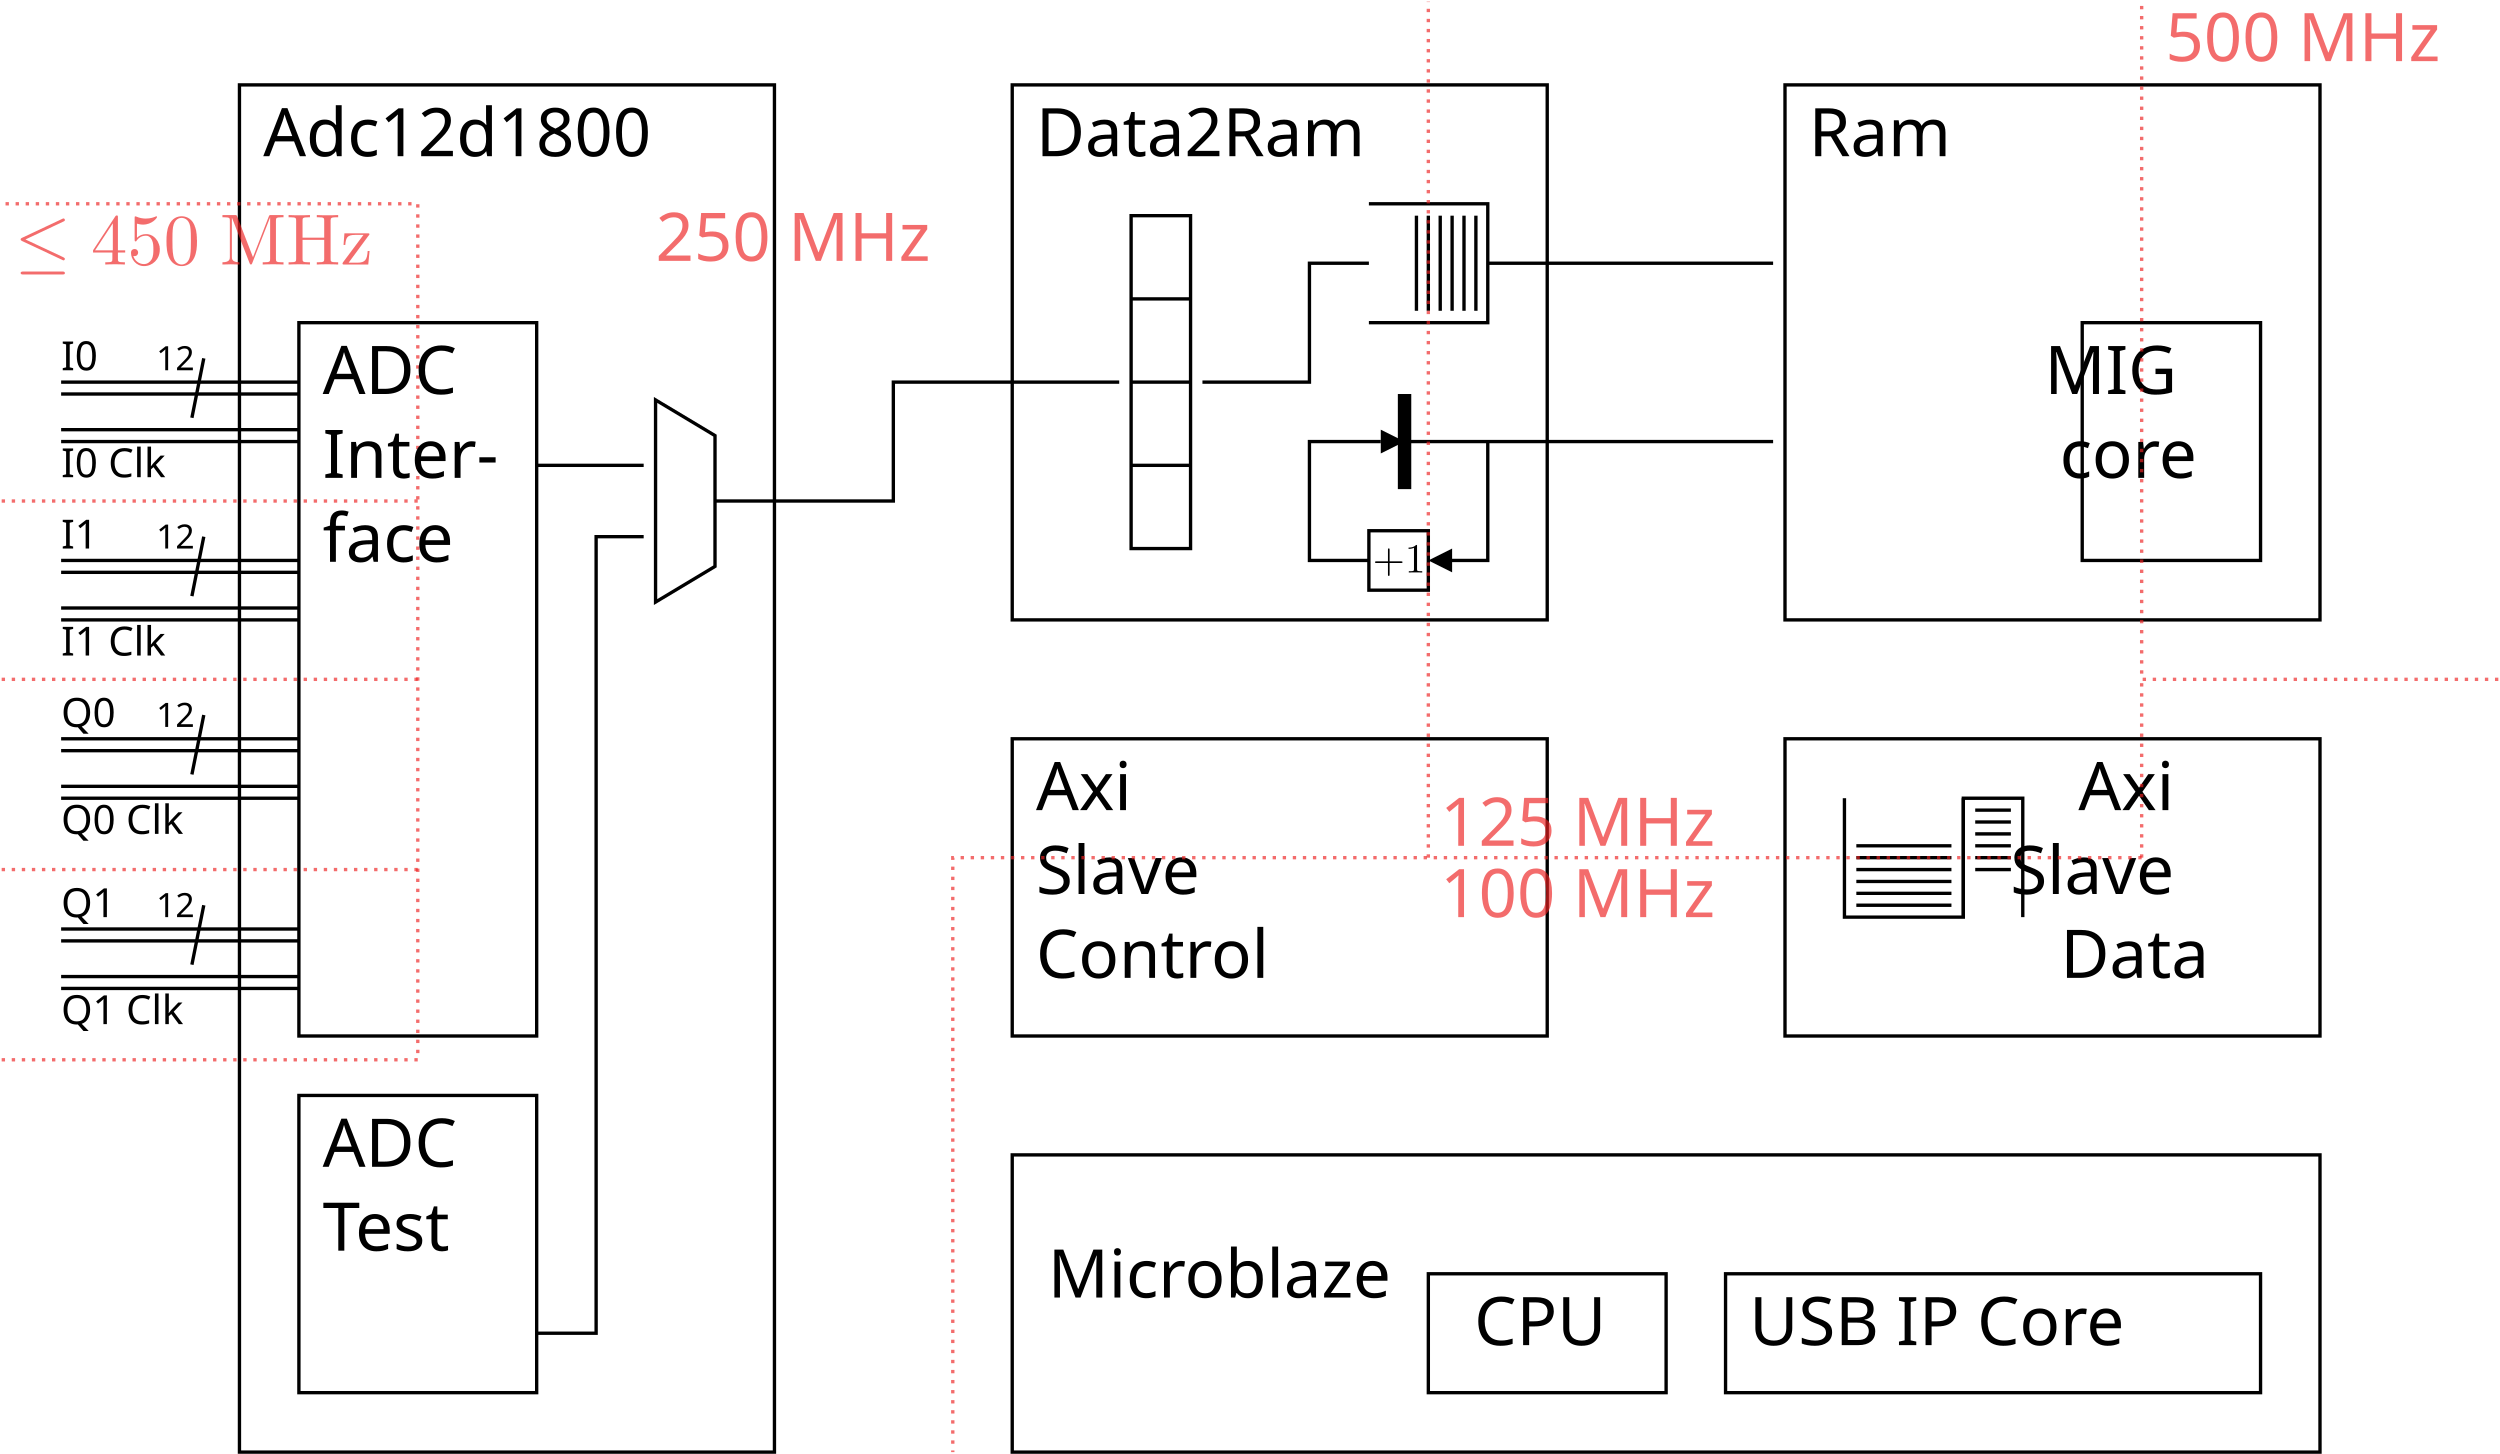
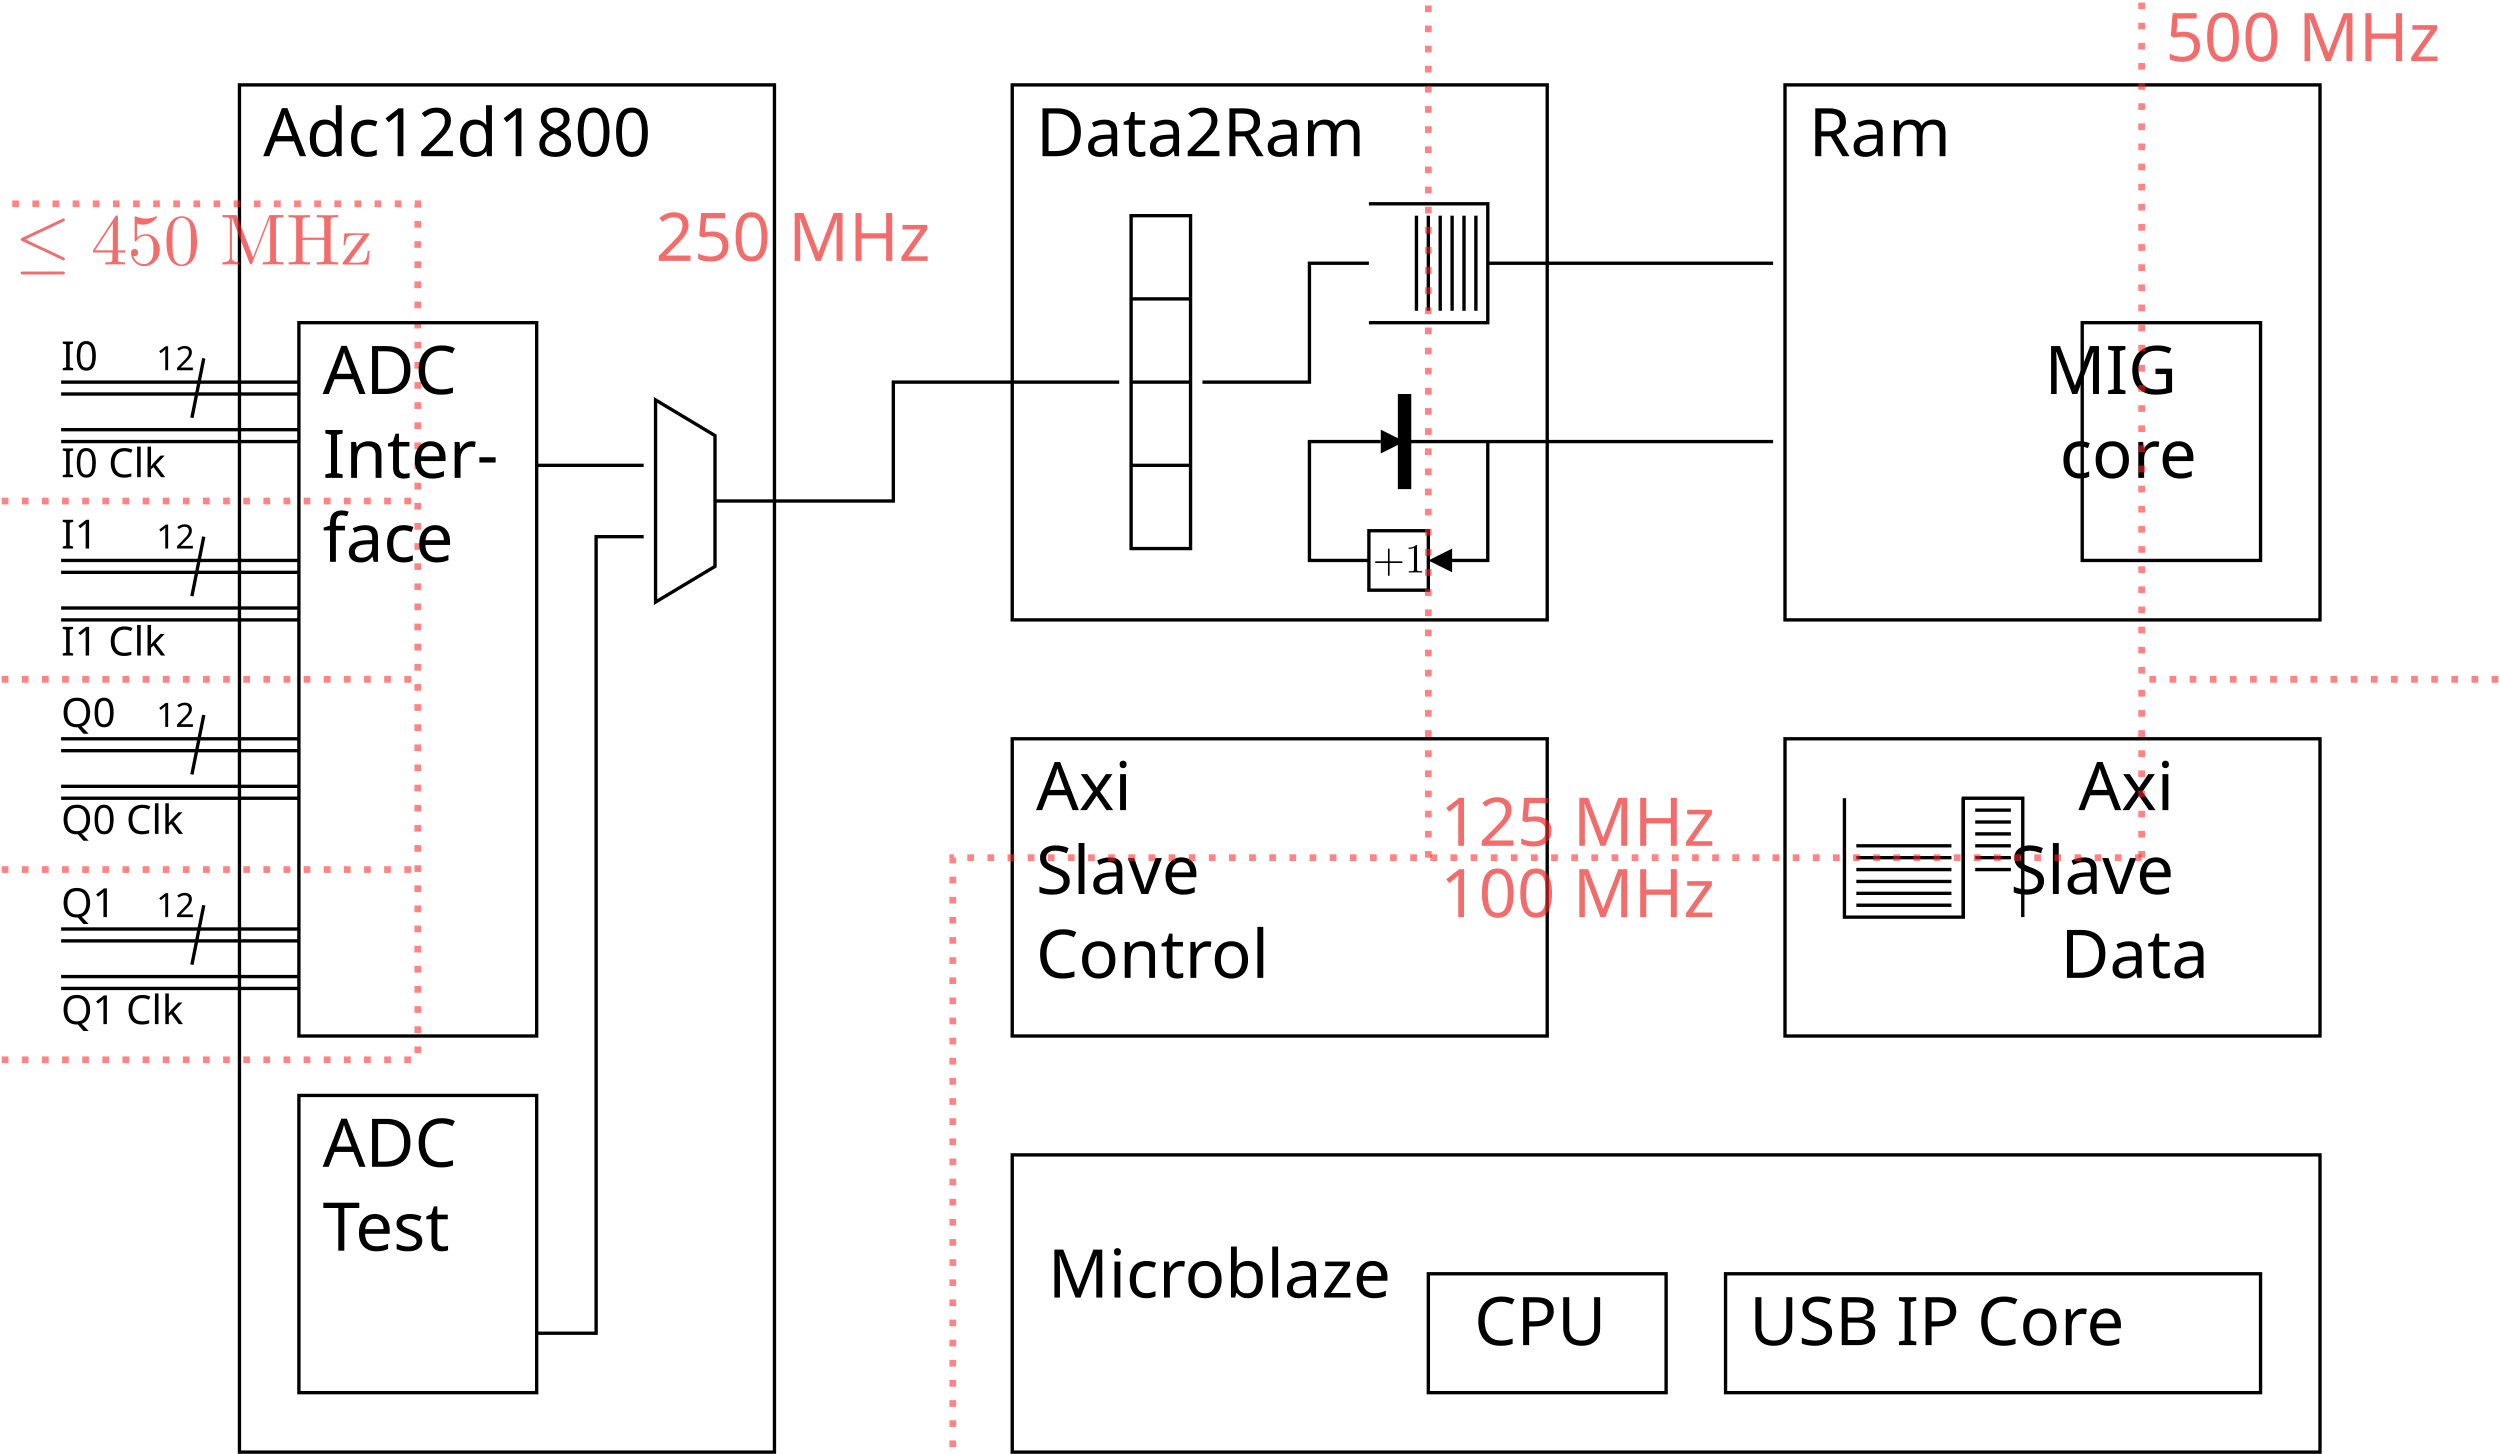
<svg xmlns="http://www.w3.org/2000/svg" width="745.094" height="433.283" id="svg3095" version="1.1">
  <defs id="defs3097" />
  <g transform="translate(0.5,0.5000221)" id="layer1">
    <rect y="24.803" x="70.866" height="407.48" width="159.449" id="rect3115" style="fill:none;stroke:#000000;stroke-width:1;stroke-miterlimit:4;stroke-opacity:1;stroke-dasharray:none" />
    <rect y="24.803" x="301.181" height="159.449" width="159.449" id="rect3123" style="fill:none;stroke:#000000;stroke-width:1;stroke-miterlimit:4;stroke-opacity:1;stroke-dasharray:none" />
    <rect y="24.803" x="531.496" height="159.449" width="159.449" id="rect3125" style="fill:none;stroke:#000000;stroke-width:1;stroke-miterlimit:4;stroke-opacity:1;stroke-dasharray:none" />
    <rect y="219.685" x="301.181" height="88.583" width="159.449" id="rect3895" style="fill:none;stroke:#000000;stroke-width:1;stroke-miterlimit:4;stroke-opacity:1;stroke-dasharray:none" />
    <rect y="219.685" x="531.496" height="88.583" width="159.449" id="rect3897" style="fill:none;stroke:#000000;stroke-width:1;stroke-miterlimit:4;stroke-opacity:1;stroke-dasharray:none" />
    <rect y="343.701" x="301.181" height="88.583" width="389.764" id="rect3899" style="fill:none;stroke:#000000;stroke-width:1;stroke-miterlimit:4;stroke-opacity:1;stroke-dasharray:none" />
    <text id="text2990" y="46.063" x="77.953" style="font-size:40px;font-style:normal;font-variant:normal;font-weight:normal;font-stretch:normal;line-height:125%;letter-spacing:0px;word-spacing:0px;fill:#000000;fill-opacity:1;stroke:none;font-family:cmr10;-inkscape-font-specification:cmr10" xml:space="preserve">
      <tspan style="font-size:20px" y="46.063" x="77.953" id="tspan2992">Adc12d1800</tspan>
    </text>
    <text id="text3922" y="46.063" x="308.268" style="font-size:20px;font-style:normal;font-variant:normal;font-weight:normal;font-stretch:normal;line-height:125%;letter-spacing:0px;word-spacing:0px;fill:#000000;fill-opacity:1;stroke:none;font-family:cmr10;-inkscape-font-specification:cmr10" xml:space="preserve">
      <tspan y="46.063" x="308.268" id="tspan3924">Data2Ram</tspan>
    </text>
    <text id="text3926" y="46.063" x="538.583" style="font-size:20px;font-style:normal;font-variant:normal;font-weight:normal;font-stretch:normal;line-height:125%;letter-spacing:0px;word-spacing:0px;fill:#000000;fill-opacity:1;stroke:none;font-family:cmr10;-inkscape-font-specification:cmr10" xml:space="preserve">
      <tspan y="46.063" x="538.583" id="tspan3928">Ram</tspan>
    </text>
    <text id="text3936" y="240.945" x="308.268" style="font-size:20px;font-style:normal;font-variant:normal;font-weight:normal;font-stretch:normal;line-height:125%;letter-spacing:0px;word-spacing:0px;fill:#000000;fill-opacity:1;stroke:none;font-family:cmr10;-inkscape-font-specification:cmr10" xml:space="preserve">
      <tspan y="240.945" x="308.268" id="tspan3938">Axi</tspan>
      <tspan id="tspan4228" y="265.945" x="308.268">Slave</tspan>
      <tspan id="tspan4232" y="290.945" x="308.268">Control</tspan>
    </text>
    <text id="text3940" y="240.945" x="683.858" style="font-size:20px;font-style:normal;font-variant:normal;font-weight:normal;font-stretch:normal;line-height:125%;letter-spacing:0px;word-spacing:0px;fill:#000000;fill-opacity:1;stroke:none;font-family:cmr10;-inkscape-font-specification:cmr10" xml:space="preserve">
      <tspan style="text-align:end;text-anchor:end" y="240.945" x="683.858" id="tspan3942">Axi</tspan>
      <tspan style="text-align:end;text-anchor:end" id="tspan4224" y="265.945" x="683.858">Slave</tspan>
      <tspan style="text-align:end;text-anchor:end" id="tspan4226" y="290.945" x="683.858">Data</tspan>
    </text>
    <text id="text3944" y="386.22" x="311.811" style="font-size:20px;font-style:normal;font-variant:normal;font-weight:normal;font-stretch:normal;line-height:125%;letter-spacing:0px;word-spacing:0px;fill:#000000;fill-opacity:1;stroke:none;font-family:cmr10;-inkscape-font-specification:cmr10" xml:space="preserve">
      <tspan y="386.22" x="311.811" id="tspan3946">Microblaze</tspan>
    </text>
    <text id="text3948" y="400.394" x="438.867" style="font-size:20px;font-style:normal;font-variant:normal;font-weight:normal;font-stretch:normal;line-height:125%;letter-spacing:0px;word-spacing:0px;fill:#000000;fill-opacity:1;stroke:none;font-family:cmr10;-inkscape-font-specification:cmr10" xml:space="preserve">
      <tspan y="400.394" x="438.867" id="tspan3950">CPU</tspan>
    </text>
    <text id="text3952" y="400.394" x="520.866" style="font-size:20px;font-style:normal;font-variant:normal;font-weight:normal;font-stretch:normal;line-height:125%;letter-spacing:0px;word-spacing:0px;fill:#000000;fill-opacity:1;stroke:none;font-family:cmr10;-inkscape-font-specification:cmr10" xml:space="preserve">
      <tspan y="400.394" x="520.866" id="tspan3954">USB IP Core</tspan>
    </text>
    <text id="text3956" y="347.244" x="95.669" style="font-size:20px;font-style:normal;font-variant:normal;font-weight:normal;font-stretch:normal;line-height:125%;letter-spacing:0px;word-spacing:0px;fill:#000000;fill-opacity:1;stroke:none;font-family:cmr10;-inkscape-font-specification:cmr10" xml:space="preserve">
      <tspan style="text-align:start;text-anchor:start" y="347.244" x="95.669" id="tspan3958">ADC</tspan>
      <tspan style="text-align:start;text-anchor:start" id="tspan3978" y="372.244" x="95.669">Test</tspan>
    </text>
    <rect y="379.134" x="425.197" height="35.433" width="70.866" id="rect3960" style="fill:none;stroke:#000000;stroke-width:1;stroke-miterlimit:4;stroke-opacity:1;stroke-dasharray:none" />
    <rect y="379.134" x="513.78" height="35.433" width="159.449" id="rect3962" style="fill:none;stroke:#000000;stroke-width:1;stroke-miterlimit:4;stroke-opacity:1;stroke-dasharray:none" />
    <rect y="325.984" x="88.583" height="88.583" width="70.866" id="rect3966" style="fill:none;stroke:#000000;stroke-width:1;stroke-miterlimit:4;stroke-opacity:1;stroke-dasharray:none" />
    <path style="fill:none;stroke:#000000;stroke-width:1px;stroke-linecap:butt;stroke-linejoin:miter;stroke-opacity:1" d="m 212.598,168.307 0,-38.976 -17.717,-10.63 0,60.236 z" id="path9067-6" />
    <path id="path3980" d="m 88.583,113.386 -70.866,0" style="fill:none;stroke:#000000;stroke-width:1px;stroke-linecap:butt;stroke-linejoin:miter;stroke-opacity:1" />
    <path id="path3986" d="m 88.583,116.929 -70.866,0" style="fill:none;stroke:#000000;stroke-width:1px;stroke-linecap:butt;stroke-linejoin:miter;stroke-opacity:1" />
    <path id="path3988" d="m 88.583,127.559 -70.866,0" style="fill:none;stroke:#000000;stroke-width:1px;stroke-linecap:butt;stroke-linejoin:miter;stroke-opacity:1" />
    <path id="path3990" d="m 88.583,131.102 -70.866,0" style="fill:none;stroke:#000000;stroke-width:1px;stroke-linecap:butt;stroke-linejoin:miter;stroke-opacity:1" />
    <path id="path3992" d="M 56.693,124.016 60.236,106.299" style="fill:none;stroke:#000000;stroke-width:1px;stroke-linecap:butt;stroke-linejoin:miter;stroke-opacity:1" />
    <text id="text3994" y="109.843" x="46.063" style="font-size:20px;font-style:normal;font-variant:normal;font-weight:normal;font-stretch:normal;line-height:125%;letter-spacing:0px;word-spacing:0px;fill:#000000;fill-opacity:1;stroke:none;font-family:cmr10;-inkscape-font-specification:cmr10" xml:space="preserve">
      <tspan style="font-size:10px" y="109.843" x="46.063" id="tspan3996">12</tspan>
    </text>
    <text id="text3998" y="109.843" x="17.717" style="font-size:20px;font-style:normal;font-variant:normal;font-weight:normal;font-stretch:normal;line-height:125%;letter-spacing:0px;word-spacing:0px;fill:#000000;fill-opacity:1;stroke:none;font-family:cmr10;-inkscape-font-specification:cmr10" xml:space="preserve">
      <tspan style="font-size:12px" y="109.843" x="17.717" id="tspan4000">I0</tspan>
    </text>
    <text id="text4002" y="141.732" x="17.717" style="font-size:20px;font-style:normal;font-variant:normal;font-weight:normal;font-stretch:normal;line-height:125%;letter-spacing:0px;word-spacing:0px;fill:#000000;fill-opacity:1;stroke:none;font-family:cmr10;-inkscape-font-specification:cmr10" xml:space="preserve">
      <tspan style="font-size:12px" y="141.732" x="17.717" id="tspan4004">I0 Clk</tspan>
    </text>
    <path id="path3980-9" d="m 88.583,166.535 -70.866,0" style="fill:none;stroke:#000000;stroke-width:1px;stroke-linecap:butt;stroke-linejoin:miter;stroke-opacity:1" />
    <path id="path3986-8" d="m 88.583,170.079 -70.866,0" style="fill:none;stroke:#000000;stroke-width:1px;stroke-linecap:butt;stroke-linejoin:miter;stroke-opacity:1" />
    <path id="path3988-1" d="m 88.583,180.709 -70.866,0" style="fill:none;stroke:#000000;stroke-width:1px;stroke-linecap:butt;stroke-linejoin:miter;stroke-opacity:1" />
    <path id="path3990-3" d="m 88.583,184.252 -70.866,0" style="fill:none;stroke:#000000;stroke-width:1px;stroke-linecap:butt;stroke-linejoin:miter;stroke-opacity:1" />
    <path id="path3992-7" d="M 56.693,177.165 60.236,159.449" style="fill:none;stroke:#000000;stroke-width:1px;stroke-linecap:butt;stroke-linejoin:miter;stroke-opacity:1" />
    <text id="text3994-2" y="162.992" x="46.063" style="font-size:20px;font-style:normal;font-variant:normal;font-weight:normal;font-stretch:normal;line-height:125%;letter-spacing:0px;word-spacing:0px;fill:#000000;fill-opacity:1;stroke:none;font-family:cmr10;-inkscape-font-specification:cmr10" xml:space="preserve">
      <tspan style="font-size:10px" y="162.992" x="46.063" id="tspan3996-3">12</tspan>
    </text>
    <text id="text3998-0" y="162.992" x="17.717" style="font-size:20px;font-style:normal;font-variant:normal;font-weight:normal;font-stretch:normal;line-height:125%;letter-spacing:0px;word-spacing:0px;fill:#000000;fill-opacity:1;stroke:none;font-family:cmr10;-inkscape-font-specification:cmr10" xml:space="preserve">
      <tspan style="font-size:12px" y="162.992" x="17.717" id="tspan4000-2">I1</tspan>
    </text>
    <text id="text4002-2" y="194.882" x="17.717" style="font-size:20px;font-style:normal;font-variant:normal;font-weight:normal;font-stretch:normal;line-height:125%;letter-spacing:0px;word-spacing:0px;fill:#000000;fill-opacity:1;stroke:none;font-family:cmr10;-inkscape-font-specification:cmr10" xml:space="preserve">
      <tspan style="font-size:12px" y="194.882" x="17.717" id="tspan4004-5">I1 Clk</tspan>
    </text>
    <path id="path3980-4" d="m 88.583,219.685 -70.866,0" style="fill:none;stroke:#000000;stroke-width:1px;stroke-linecap:butt;stroke-linejoin:miter;stroke-opacity:1" />
    <path id="path3986-6" d="m 88.583,223.228 -70.866,0" style="fill:none;stroke:#000000;stroke-width:1px;stroke-linecap:butt;stroke-linejoin:miter;stroke-opacity:1" />
    <path id="path3988-4" d="m 88.583,233.858 -70.866,0" style="fill:none;stroke:#000000;stroke-width:1px;stroke-linecap:butt;stroke-linejoin:miter;stroke-opacity:1" />
    <path id="path3990-4" d="m 88.583,237.402 -70.866,0" style="fill:none;stroke:#000000;stroke-width:1px;stroke-linecap:butt;stroke-linejoin:miter;stroke-opacity:1" />
    <path id="path3992-5" d="M 56.693,230.315 60.236,212.598" style="fill:none;stroke:#000000;stroke-width:1px;stroke-linecap:butt;stroke-linejoin:miter;stroke-opacity:1" />
    <text id="text3994-1" y="216.142" x="46.063" style="font-size:20px;font-style:normal;font-variant:normal;font-weight:normal;font-stretch:normal;line-height:125%;letter-spacing:0px;word-spacing:0px;fill:#000000;fill-opacity:1;stroke:none;font-family:cmr10;-inkscape-font-specification:cmr10" xml:space="preserve">
      <tspan style="font-size:10px" y="216.142" x="46.063" id="tspan3996-7">12</tspan>
    </text>
    <text id="text3998-7" y="216.142" x="17.717" style="font-size:20px;font-style:normal;font-variant:normal;font-weight:normal;font-stretch:normal;line-height:125%;letter-spacing:0px;word-spacing:0px;fill:#000000;fill-opacity:1;stroke:none;font-family:cmr10;-inkscape-font-specification:cmr10" xml:space="preserve">
      <tspan style="font-size:12px" y="216.142" x="17.717" id="tspan4000-6">Q0</tspan>
    </text>
    <text id="text4002-8" y="248.031" x="17.717" style="font-size:20px;font-style:normal;font-variant:normal;font-weight:normal;font-stretch:normal;line-height:125%;letter-spacing:0px;word-spacing:0px;fill:#000000;fill-opacity:1;stroke:none;font-family:cmr10;-inkscape-font-specification:cmr10" xml:space="preserve">
      <tspan style="font-size:12px" y="248.031" x="17.717" id="tspan4004-2">Q0 Clk</tspan>
    </text>
    <path id="path3980-44" d="m 88.583,276.378 -70.866,0" style="fill:none;stroke:#000000;stroke-width:1px;stroke-linecap:butt;stroke-linejoin:miter;stroke-opacity:1" />
    <path id="path3986-5" d="m 88.583,279.921 -70.866,0" style="fill:none;stroke:#000000;stroke-width:1px;stroke-linecap:butt;stroke-linejoin:miter;stroke-opacity:1" />
    <path id="path3988-13" d="m 88.583,290.551 -70.866,0" style="fill:none;stroke:#000000;stroke-width:1px;stroke-linecap:butt;stroke-linejoin:miter;stroke-opacity:1" />
    <path id="path3990-9" d="m 88.583,294.094 -70.866,0" style="fill:none;stroke:#000000;stroke-width:1px;stroke-linecap:butt;stroke-linejoin:miter;stroke-opacity:1" />
    <path id="path3992-4" d="m 56.693,287.008 3.543,-17.717" style="fill:none;stroke:#000000;stroke-width:1px;stroke-linecap:butt;stroke-linejoin:miter;stroke-opacity:1" />
    <text id="text3994-9" y="272.835" x="46.063" style="font-size:20px;font-style:normal;font-variant:normal;font-weight:normal;font-stretch:normal;line-height:125%;letter-spacing:0px;word-spacing:0px;fill:#000000;fill-opacity:1;stroke:none;font-family:cmr10;-inkscape-font-specification:cmr10" xml:space="preserve">
      <tspan style="font-size:10px" y="272.835" x="46.063" id="tspan3996-4">12</tspan>
    </text>
    <text id="text3998-5" y="272.835" x="17.717" style="font-size:20px;font-style:normal;font-variant:normal;font-weight:normal;font-stretch:normal;line-height:125%;letter-spacing:0px;word-spacing:0px;fill:#000000;fill-opacity:1;stroke:none;font-family:cmr10;-inkscape-font-specification:cmr10" xml:space="preserve">
      <tspan style="font-size:12px" y="272.835" x="17.717" id="tspan4000-9">Q1</tspan>
    </text>
    <text id="text4002-5" y="304.724" x="17.717" style="font-size:20px;font-style:normal;font-variant:normal;font-weight:normal;font-stretch:normal;line-height:125%;letter-spacing:0px;word-spacing:0px;fill:#000000;fill-opacity:1;stroke:none;font-family:cmr10;-inkscape-font-specification:cmr10" xml:space="preserve">
      <tspan style="font-size:12px" y="304.724" x="17.717" id="tspan4004-8">Q1 Clk</tspan>
    </text>
    <text id="text3930" y="116.929" x="646.805" style="font-size:20px;font-style:normal;font-variant:normal;font-weight:normal;font-stretch:normal;line-height:125%;letter-spacing:0px;word-spacing:0px;fill:#000000;fill-opacity:1;stroke:none;font-family:cmr10;-inkscape-font-specification:cmr10" xml:space="preserve">
      <tspan style="text-align:center;text-anchor:middle" y="116.929" x="646.805" id="tspan3932">MIG</tspan>
      <tspan style="text-align:center;text-anchor:middle" id="tspan3934" y="141.929" x="646.805">core</tspan>
    </text>
    <rect y="95.669" x="620.079" height="70.866" width="53.15" id="rect3964" style="fill:none;stroke:#000000;stroke-width:1;stroke-miterlimit:4;stroke-opacity:1;stroke-dasharray:none" />
    <g transform="translate(4.9566929e-6,-53.14958)" id="g4158">
      <path style="fill:none;stroke:#000000;stroke-width:1px;stroke-linecap:butt;stroke-linejoin:miter;stroke-opacity:1" d="m 439.37,116.929 0,28.346" id="path4138" />
      <path style="fill:none;stroke:#000000;stroke-width:1px;stroke-linecap:butt;stroke-linejoin:miter;stroke-opacity:1" d="m 435.827,116.929 0,28.346" id="path4142" />
      <path style="fill:none;stroke:#000000;stroke-width:1px;stroke-linecap:butt;stroke-linejoin:miter;stroke-opacity:1" d="m 432.283,116.929 0,28.346" id="path4144" />
      <path style="fill:none;stroke:#000000;stroke-width:1px;stroke-linecap:butt;stroke-linejoin:miter;stroke-opacity:1" d="m 428.74,116.929 0,28.346" id="path4146" />
      <path style="fill:none;stroke:#000000;stroke-width:1px;stroke-linecap:butt;stroke-linejoin:miter;stroke-opacity:1" d="m 425.197,116.929 0,28.346" id="path4148" />
      <path style="fill:none;stroke:#000000;stroke-width:1px;stroke-linecap:butt;stroke-linejoin:miter;stroke-opacity:1" d="m 421.654,116.929 0,28.346" id="path4150" />
      <path style="fill:none;stroke:#000000;stroke-width:1px;stroke-linecap:butt;stroke-linejoin:miter;stroke-opacity:1" d="m 407.48,113.386 35.433,0 0,35.433 -35.433,0" id="path4156" />
    </g>
    <g id="g4158-9-6" transform="matrix(0,-1,-1,0,715.748,680.3149)">
      <path style="fill:none;stroke:#000000;stroke-width:1px;stroke-linecap:butt;stroke-linejoin:miter;stroke-opacity:1" d="m 439.37,116.929 0,10.63" id="path4138-9-8" />
      <path style="fill:none;stroke:#000000;stroke-width:1px;stroke-linecap:butt;stroke-linejoin:miter;stroke-opacity:1" d="m 435.827,116.929 0,10.63" id="path4142-4-1" />
      <path style="fill:none;stroke:#000000;stroke-width:1px;stroke-linecap:butt;stroke-linejoin:miter;stroke-opacity:1" d="m 432.283,116.929 0,10.63" id="path4144-9-2" />
      <path style="fill:none;stroke:#000000;stroke-width:1px;stroke-linecap:butt;stroke-linejoin:miter;stroke-opacity:1" d="m 428.74,116.929 0,10.63" id="path4146-1-2" />
      <path style="fill:none;stroke:#000000;stroke-width:1px;stroke-linecap:butt;stroke-linejoin:miter;stroke-opacity:1" d="m 425.197,116.929 0,10.63" id="path4148-8-0" />
      <path style="fill:none;stroke:#000000;stroke-width:1px;stroke-linecap:butt;stroke-linejoin:miter;stroke-opacity:1" d="m 421.654,116.929 0,10.63" id="path4150-4-9" />
      <path style="fill:none;stroke:#000000;stroke-width:1px;stroke-linecap:butt;stroke-linejoin:miter;stroke-opacity:1" d="m 407.48,113.386 35.433,0 0,17.717 -35.433,0" id="path4156-5-8" />
    </g>
    <g transform="matrix(0,1,-1,0,698.0315,-170.0788)" id="g4158-8">
      <path style="fill:none;stroke:#000000;stroke-width:1px;stroke-linecap:butt;stroke-linejoin:miter;stroke-opacity:1" d="m 439.37,116.929 0,28.346" id="path4138-3" />
      <path style="fill:none;stroke:#000000;stroke-width:1px;stroke-linecap:butt;stroke-linejoin:miter;stroke-opacity:1" d="m 435.827,116.929 0,28.346" id="path4142-2" />
      <path style="fill:none;stroke:#000000;stroke-width:1px;stroke-linecap:butt;stroke-linejoin:miter;stroke-opacity:1" d="m 432.283,116.929 0,28.346" id="path4144-5" />
      <path style="fill:none;stroke:#000000;stroke-width:1px;stroke-linecap:butt;stroke-linejoin:miter;stroke-opacity:1" d="m 428.74,116.929 0,28.346" id="path4146-8" />
      <path style="fill:none;stroke:#000000;stroke-width:1px;stroke-linecap:butt;stroke-linejoin:miter;stroke-opacity:1" d="m 425.197,116.929 0,28.346" id="path4148-5" />
      <path style="fill:none;stroke:#000000;stroke-width:1px;stroke-linecap:butt;stroke-linejoin:miter;stroke-opacity:1" d="m 421.654,116.929 0,28.346" id="path4150-8" />
      <path style="fill:none;stroke:#000000;stroke-width:1px;stroke-linecap:butt;stroke-linejoin:miter;stroke-opacity:1" d="m 407.48,113.386 35.433,0 0,35.433 -35.433,0" id="path4156-7" />
    </g>
-     <path id="path4325" d="m 0,315.354 124.016,2e-5 0,-255.118 -124.016,0" style="fill:none;stroke:#ec2222;stroke-width:1;stroke-linecap:butt;stroke-linejoin:miter;stroke-miterlimit:4;stroke-opacity:0.663;stroke-dasharray:1, 2;stroke-dashoffset:0" />
-     <path id="path4327" d="m 744.094,201.968 -106.299,0 0,-201.969" style="fill:none;stroke:#ec2222;stroke-width:1;stroke-linecap:butt;stroke-linejoin:miter;stroke-miterlimit:4;stroke-opacity:0.663;stroke-dasharray:1, 2;stroke-dashoffset:0" />
-     <path transform="translate(-0.5,-0.5000221)" id="path4348" d="m 638.295,255.618 -354.331,0 0,177.165" style="color:#000000;fill:none;stroke:#ec2222;stroke-width:1;stroke-linecap:butt;stroke-linejoin:miter;stroke-miterlimit:4;stroke-opacity:0.663;stroke-dasharray:1, 2;stroke-dashoffset:0;marker:none;visibility:visible;display:inline;overflow:visible;enable-background:accumulate" />
-     <path transform="translate(-0.5,-0.5000221)" id="path4367" d="m 638.295,255.618 0,-53.15 0,0" style="fill:none;stroke:#ec2222;stroke-width:1;stroke-linecap:butt;stroke-linejoin:miter;stroke-opacity:0.663;color:#000000;stroke-miterlimit:4;stroke-dasharray:1, 2;stroke-dashoffset:0;marker:none;visibility:visible;display:inline;overflow:visible;enable-background:accumulate" />
+     <path id="path4325" d="m 0,315.354 124.016,2e-5 0,-255.118 -124.016,0" style="fill:none;stroke:#ff2727;stroke-width:2;stroke-linecap:butt;stroke-linejoin:miter;stroke-miterlimit:4;stroke-opacity:0.741;stroke-dasharray:2, 4;stroke-dashoffset:0;opacity:0.772;color:#000000;marker:none;visibility:visible;display:inline;overflow:visible;enable-background:accumulate" />
+     <path id="path4327" d="m 744.094,201.968 -106.299,0 0,-201.969" style="fill:none;stroke:#ff2727;stroke-width:2;stroke-linecap:butt;stroke-linejoin:miter;stroke-miterlimit:4;stroke-opacity:0.741;stroke-dasharray:2, 4;stroke-dashoffset:0;opacity:0.772;color:#000000;marker:none;visibility:visible;display:inline;overflow:visible;enable-background:accumulate" />
+     <path transform="translate(-0.5,-0.5000221)" id="path4348" d="m 638.295,255.618 -354.331,0 0,177.165" style="color:#000000;fill:none;stroke:#ff2727;stroke-width:2;stroke-linecap:butt;stroke-linejoin:miter;stroke-miterlimit:4;stroke-opacity:0.741;stroke-dasharray:2, 4;stroke-dashoffset:0;marker:none;visibility:visible;display:inline;overflow:visible;enable-background:accumulate;opacity:0.772" />
+     <path transform="translate(-0.5,-0.5000221)" id="path4367" d="m 638.295,255.618 0,-53.15 0,0" style="fill:none;stroke:#ff2727;stroke-width:2;stroke-linecap:butt;stroke-linejoin:miter;stroke-opacity:0.741;color:#000000;stroke-miterlimit:4;stroke-dasharray:2, 4;stroke-dashoffset:0;marker:none;visibility:visible;display:inline;overflow:visible;enable-background:accumulate;opacity:0.772" />
    <rect transform="translate(-0.5,-0.5000221)" y="96.169" x="89.083" height="212.598" width="70.866" id="rect4383" style="color:#000000;fill:none;stroke:#000000;stroke-width:1;stroke-linecap:butt;stroke-linejoin:miter;stroke-miterlimit:4;stroke-opacity:1;stroke-dasharray:none;stroke-dashoffset:0;marker:none;visibility:visible;display:inline;overflow:visible;enable-background:accumulate" />
    <g style="color:#000000;fill:#ec2222;fill-opacity:0.663;fill-rule:nonzero;stroke:none;marker:none;visibility:visible;display:inline;overflow:visible;enable-background:accumulate" transform="matrix(0.7,0,0,0.7,-404.2722,-162.7321)" id="g4809">
      <g style="font-style:normal;font-variant:normal;font-weight:normal;font-stretch:normal;letter-spacing:normal;word-spacing:normal;text-anchor:start;color:#000000;fill:#ec2222;fill-opacity:0.663;fill-rule:nonzero;stroke:none;marker:none;visibility:visible;display:inline;overflow:visible;enable-background:accumulate" id="content" transform="matrix(0.6189757,0,0,-0.6189757,-108.3208,558.8209)" xml:space="preserve" stroke-miterlimit="10.433" font-style="normal" font-variant="normal" font-weight="normal" font-stretch="normal" font-size-adjust="none" letter-spacing="normal" word-spacing="normal">
        <path style="color:#000000;fill:#ec2222;fill-opacity:0.663;fill-rule:nonzero;stroke:none;stroke-width:0;marker:none;visibility:visible;display:inline;overflow:visible;enable-background:accumulate" d="m 1150.6,376.04 0.1,0.04 0.1,0.05 0,0.02 0.1,0.03 0,0.02 0.1,0.03 0,0.02 0,0.03 0.1,0.03 0,0.02 0.1,0.03 0,0.03 0,0.03 0.1,0.03 0,0.04 0,0.03 0.1,0.03 0,0.04 0,0.03 0,0.04 0,0.04 0.1,0.04 0,0.04 0,0.05 0,0.04 0,0.05 0,0.05 0,0.05 0,0.05 0,0.06 c 0,0.55 -0.4,1 -1,1 -0.2,0 -0.7,-0.2 -0.8,-0.3 l -27.6,-13 c -0.9,-0.4 -1,-0.75 -1,-1.15 0,-0.44 0.3,-0.8 1,-1.1 l 27.6,-12.95 c 0.6,-0.34 0.7,-0.34 0.8,-0.34 0.6,0 1,0.43 1,1 0,0.43 -0.2,0.73 -1,1.14 l -26.1,12.25 z" id="path4812" />
        <path style="color:#000000;fill:#ec2222;fill-opacity:0.663;fill-rule:nonzero;stroke:none;stroke-width:0;marker:none;visibility:visible;display:inline;overflow:visible;enable-background:accumulate" d="m 1149.8,339.61 0.1,0 0.2,0 0.2,0.01 0,0 0.1,0.01 0.1,0.01 0.1,0 0,0.01 0.1,0.02 0.1,0.01 0.1,0.02 0,0.02 0.1,0.02 0,0.02 0.1,0.03 0.1,0.03 0,0.04 0.1,0.04 0,0.04 0,0.04 0.1,0.05 0,0.03 0,0.03 0,0.03 0.1,0.03 0,0.03 0,0.03 0,0.04 0,0.03 0,0.04 0,0.04 0,0.04 0,0.04 0,0.04 0,0.04 0,0.05 0,0.04 c 0,1 -1,1 -1.8,1 h -26.8 c -0.7,0 -1.8,0 -1.8,-1 0,-1 0.9,-1 1.7,-1 z" id="path4814" />
        <path style="color:#000000;fill:#ec2222;fill-opacity:0.663;fill-rule:nonzero;stroke:none;stroke-width:0;marker:none;visibility:visible;display:inline;overflow:visible;enable-background:accumulate" d="m 1184.2,354.66 v -4.33 c 0,-1.79 -0.1,-2.34 -3.8,-2.34 h -1.1 v -1.55 c 2.1,0.16 4.7,0.16 6.8,0.16 2.1,0 4.7,0 6.7,-0.16 v 1.55 h -1 c -3.7,0 -3.8,0.55 -3.8,2.34 v 4.33 h 5 v 1.55 h -5 v 22.67 c 0,1 0,1.3 -0.8,1.3 -0.4,0 -0.6,0 -1,-0.61 l -15.3,-23.36 h 1.4 l 12.2,18.58 v -18.58 h -12.2 -1.4 v -1.55 z" id="path4816" />
        <path style="color:#000000;fill:#ec2222;fill-opacity:0.663;fill-rule:nonzero;stroke:none;stroke-width:0;marker:none;visibility:visible;display:inline;overflow:visible;enable-background:accumulate" d="m 1216.8,356.46 0,0.55 0,0.55 -0.1,0.53 0,0.54 -0.1,0.52 -0.2,0.51 -0.1,0.51 -0.2,0.49 -0.2,0.48 -0.2,0.47 -0.2,0.46 -0.2,0.44 -0.3,0.43 -0.3,0.41 -0.3,0.4 -0.3,0.38 -0.3,0.36 -0.3,0.35 -0.4,0.33 -0.4,0.3 -0.3,0.29 -0.4,0.27 -0.4,0.24 -0.5,0.22 -0.4,0.2 -0.4,0.17 -0.5,0.15 -0.5,0.13 -0.4,0.09 -0.5,0.08 -0.5,0.04 -0.5,0.01 c -2.4,0 -4.6,-0.79 -6.3,-2.53 v 9.71 c 1,-0.3 2.6,-0.65 4.2,-0.65 6.1,0 9.6,4.54 9.6,5.19 0,0.3 -0.1,0.55 -0.5,0.55 -0.1,0 -0.1,0 -0.4,-0.16 -1,-0.45 -3.4,-1.43 -6.8,-1.43 -2,0 -4.3,0.34 -6.6,1.39 -0.4,0.14 -0.5,0.14 -0.6,0.14 -0.5,0 -0.5,-0.39 -0.5,-1.19 v -14.75 c 0,-0.89 0,-1.3 0.7,-1.3 0.4,0 0.5,0.16 0.6,0.46 0.6,0.79 2.4,3.48 6.5,3.48 2.6,0 3.8,-2.3 4.2,-3.19 0.8,-1.84 0.9,-3.78 0.9,-6.28 0,-1.73 0,-4.73 -1.2,-6.83 -1.2,-1.93 -3,-3.23 -5.3,-3.23 -3.7,0 -6.5,2.64 -7.3,5.58 0.1,-0.05 0.3,-0.1 0.8,-0.1 1.7,0 2.5,1.25 2.5,2.44 0,1.2 -0.8,2.44 -2.5,2.44 -0.7,0 -2.4,-0.35 -2.4,-2.64 0,-4.28 3.4,-9.11 9,-9.11 5.8,0 10.8,4.78 10.8,11.11 z" id="path4818" />
        <path style="color:#000000;fill:#ec2222;fill-opacity:0.663;fill-rule:nonzero;stroke:none;stroke-width:0;marker:none;visibility:visible;display:inline;overflow:visible;enable-background:accumulate" d="m 1242.4,362.38 0,0.75 -0.1,0.74 0,0.75 0,0.74 -0.1,0.75 0,0.74 -0.1,0.74 -0.1,0.73 -0.1,0.74 -0.1,0.72 -0.2,0.73 -0.2,0.71 -0.2,0.72 -0.3,0.7 -0.2,0.7 -0.2,0.35 -0.1,0.35 c -2.3,4.79 -6.4,5.59 -8.5,5.59 -3,0 -6.6,-1.3 -8.7,-5.94 -1.6,-3.44 -1.8,-7.33 -1.8,-11.31 0,-3.74 0.2,-8.22 2.2,-12 2.2,-4.03 5.8,-5.03 8.2,-5.03 v 1.09 c -1.9,0 -4.9,1.25 -5.7,6.03 -0.6,2.99 -0.6,7.57 -0.6,10.52 0,3.19 0,6.47 0.4,9.15 1,5.94 4.7,6.38 5.9,6.38 1.7,0 5,-0.89 5.9,-5.83 0.5,-2.78 0.5,-6.58 0.5,-9.7 0,-3.75 0,-7.13 -0.5,-10.31 -0.8,-4.74 -3.6,-6.24 -5.9,-6.24 h 0 v -1.09 c 2.7,0 6.5,1.04 8.7,5.78 1.6,3.44 1.9,7.31 1.9,11.25 z" id="path4820" />
        <path style="color:#000000;fill:#ec2222;fill-opacity:0.663;fill-rule:nonzero;stroke:none;stroke-width:0;marker:none;visibility:visible;display:inline;overflow:visible;enable-background:accumulate" d="m 1270.1,379.38 -0.1,0.05 0,0.05 0,0.05 0,0.04 0,0.09 -0.1,0.08 0,0.08 -0.1,0.07 0,0.06 0,0.06 -0.1,0.06 0,0.05 0,0.04 -0.1,0.05 0,0.03 0,0.04 -0.1,0.03 0,0.03 -0.1,0.02 0,0.02 -0.1,0.02 0,0.02 -0.1,0.01 0,0.01 -0.1,0.01 -0.1,0.01 0,0 -0.1,0.01 -0.1,0 -0.1,0 -0.1,0 -0.1,0 -0.1,0 -0.1,0 h -8.4 v -1.54 h 1.2 c 3.8,0 3.9,-0.55 3.9,-2.35 v -24.9 c 0,-1.35 0,-3.69 -5.1,-3.69 v -1.55 c 1.8,0.05 4.2,0.16 5.8,0.16 1.7,0 4.1,-0.11 5.9,-0.16 v 1.55 c -5.2,0 -5.2,2.34 -5.2,3.69 v 26.84 h 0.1 l 12,-30.98 c 0.2,-0.65 0.5,-1.1 1,-1.1 0.5,0 0.7,0.41 0.9,0.95 l 12.3,31.54 h 0 v -28.6 c 0,-1.79 -0.1,-2.34 -3.9,-2.34 h -1.2 v -1.55 c 1.8,0.16 5.2,0.16 7.1,0.16 2,0 5.3,0 7.2,-0.16 v 1.55 h -1.2 c -3.9,0 -4,0.55 -4,2.34 v 26.25 c 0,1.8 0.1,2.35 4,2.35 h 1.2 v 1.54 h -8.5 c -1.2,0 -1.2,-0.04 -1.6,-0.95 l -10.9,-28.05 z" id="path4822" />
        <path style="color:#000000;fill:#ec2222;fill-opacity:0.663;fill-rule:nonzero;stroke:none;stroke-width:0;marker:none;visibility:visible;display:inline;overflow:visible;enable-background:accumulate" d="m 1334.3,376.58 0,0.17 0,0.15 0,0.16 0.1,0.14 0,0.14 0,0.13 0,0.12 0,0.12 0,0.11 0.1,0.1 0,0.1 0.1,0.09 0,0.09 0.1,0.08 0.1,0.08 0.1,0.07 0.1,0.06 0.1,0.06 0,0.03 0.1,0.03 0.1,0.02 0,0.03 0.1,0.02 0.1,0.02 0.1,0.02 0.1,0.02 0,0.02 0.1,0.02 0.1,0.02 0.1,0.01 0.1,0.02 0.1,0.01 0.2,0.01 0.1,0.01 0.1,0.01 0.1,0.01 0.2,0.01 0.1,0.01 0.1,0.01 0.2,0 0.1,0.01 0.2,0 0.1,0 0.2,0 0.2,0.01 0.2,0 h 1.2 v 1.54 c -1.8,-0.15 -5.5,-0.15 -7.4,-0.15 -1.9,0 -5.6,0 -7.3,0.15 v -1.54 h 1.2 c 3.8,0 3.9,-0.55 3.9,-2.35 V 364.93 H 1315 v 11.65 c 0,1.8 0.1,2.35 3.9,2.35 h 1.2 v 1.54 c -1.7,-0.15 -5.4,-0.15 -7.3,-0.15 -1.9,0 -5.6,0 -7.4,0.15 v -1.54 h 1.2 c 3.9,0 4,-0.55 4,-2.35 v -26.25 c 0,-1.79 -0.1,-2.34 -4,-2.34 h -1.2 v -1.55 c 1.8,0.16 5.5,0.16 7.4,0.16 1.9,0 5.6,0 7.3,-0.16 v 1.55 h -1.2 c -3.8,0 -3.9,0.55 -3.9,2.34 v 13.05 h 14.9 v -13.05 c 0,-1.79 -0.1,-2.34 -3.9,-2.34 h -1.2 v -1.55 c 1.7,0.16 5.4,0.16 7.3,0.16 1.9,0 5.6,0 7.4,-0.16 v 1.55 h -1.2 c -3.9,0 -4,0.55 -4,2.34 z" id="path4824" />
        <path style="color:#000000;fill:#ec2222;fill-opacity:0.663;fill-rule:nonzero;stroke:none;stroke-width:0;marker:none;visibility:visible;display:inline;overflow:visible;enable-background:accumulate" d="m 1360.5,366.43 0.1,0.02 0,0.03 0,0.02 0,0.02 0,0.03 0.1,0.02 0,0.02 0,0.02 0,0.02 0,0.02 0,0.02 0,0.02 0.1,0.02 0,0.02 0,0.03 0,0.03 0,0.03 0.1,0.03 0,0.03 0,0.03 0,0.02 0,0.02 0,0.03 0,0.02 0,0.02 0.1,0.02 0,0.02 0,0.02 0,0.01 0,0.02 0,0.02 0,0.03 0,0.04 0,0.03 0,0.04 c 0,0.64 -0.4,0.64 -1.3,0.64 h -15.9 l -0.6,-8.02 h 1.2 c 0.4,5.08 1.3,6.93 6.8,6.93 h 5.7 l -14,-18.78 c -0.4,-0.55 -0.4,-0.65 -0.4,-0.9 0,-0.7 0.4,-0.7 1.3,-0.7 h 16.4 l 0.9,9.31 h -1.3 c -0.4,-5.87 -1.5,-8.06 -7.2,-8.06 h -5.9 z" id="path4826" />
      </g>
    </g>
    <text id="text4953" y="251.575" x="428.74" style="font-size:20px;font-style:normal;font-variant:normal;font-weight:normal;font-stretch:normal;text-indent:0;text-align:start;text-decoration:none;line-height:125%;letter-spacing:0px;word-spacing:0px;text-transform:none;direction:ltr;block-progression:tb;writing-mode:lr-tb;text-anchor:start;baseline-shift:baseline;color:#000000;fill:#ec2222;fill-opacity:0.663;fill-rule:nonzero;stroke:none;marker:none;visibility:visible;display:inline;overflow:visible;enable-background:accumulate;font-family:cmr10;-inkscape-font-specification:cmr10" xml:space="preserve">
      <tspan y="251.575" x="428.74" id="tspan4955">125 MHz</tspan>
    </text>
    <text id="text4957" y="272.835" x="428.74" style="font-size:20px;font-style:normal;font-variant:normal;font-weight:normal;font-stretch:normal;text-indent:0;text-align:start;text-decoration:none;line-height:125%;letter-spacing:0px;word-spacing:0px;text-transform:none;direction:ltr;block-progression:tb;writing-mode:lr-tb;text-anchor:start;baseline-shift:baseline;color:#000000;fill:#ec2222;fill-opacity:0.663;fill-rule:nonzero;stroke:none;marker:none;visibility:visible;display:inline;overflow:visible;enable-background:accumulate;font-family:cmr10;-inkscape-font-specification:cmr10" xml:space="preserve">
      <tspan y="272.835" x="428.74" id="tspan4959">100 MHz</tspan>
    </text>
    <text id="text4961" y="77.253" x="194.882" style="font-size:20px;font-style:normal;font-variant:normal;font-weight:normal;font-stretch:normal;line-height:125%;letter-spacing:0px;word-spacing:0px;fill:#ec2222;fill-opacity:0.663;stroke:none;font-family:cmr10;-inkscape-font-specification:cmr10" xml:space="preserve">
      <tspan y="77.253" x="194.882" id="tspan4963">250 MHz</tspan>
    </text>
    <text id="text4953-1" y="17.717" x="644.882" style="font-size:20px;font-style:normal;font-variant:normal;font-weight:normal;font-stretch:normal;text-indent:0;text-align:start;text-decoration:none;line-height:125%;letter-spacing:0px;word-spacing:0px;text-transform:none;direction:ltr;block-progression:tb;writing-mode:lr-tb;text-anchor:start;baseline-shift:baseline;color:#000000;fill:#ec2222;fill-opacity:0.663;fill-rule:nonzero;stroke:none;marker:none;visibility:visible;display:inline;overflow:visible;enable-background:accumulate;font-family:cmr10;-inkscape-font-specification:cmr10" xml:space="preserve">
      <tspan y="17.717" x="644.882" id="tspan4955-2">500 MHz</tspan>
    </text>
-     <path transform="translate(-0.5,-0.5000221)" id="path5033" d="m 0.5,259.161 124.016,0" style="fill:none;stroke:#ec2222;stroke-width:1;stroke-linecap:butt;stroke-linejoin:miter;stroke-opacity:0.663;color:#000000;stroke-miterlimit:4;stroke-dasharray:1, 2;stroke-dashoffset:0;marker:none;visibility:visible;display:inline;overflow:visible;enable-background:accumulate" />
-     <path transform="translate(-0.5,-0.5000221)" id="path5035" d="m 0.5,202.469 124.016,0" style="fill:none;stroke:#ec2222;stroke-width:1;stroke-linecap:butt;stroke-linejoin:miter;stroke-opacity:0.663;color:#000000;stroke-miterlimit:4;stroke-dasharray:1, 2;stroke-dashoffset:0;marker:none;visibility:visible;display:inline;overflow:visible;enable-background:accumulate" />
-     <path transform="translate(-0.5,-0.5000221)" id="path5037" d="m 0.5,149.319 124.016,0" style="fill:none;stroke:#ec2222;stroke-width:1;stroke-linecap:butt;stroke-linejoin:miter;stroke-opacity:0.663;color:#000000;stroke-miterlimit:4;stroke-dasharray:1, 2;stroke-dashoffset:0;marker:none;visibility:visible;display:inline;overflow:visible;enable-background:accumulate" />
+     <path transform="translate(-0.5,-0.5000221)" id="path5033" d="m 0.5,259.161 124.016,0" style="fill:none;stroke:#ff2727;stroke-width:2;stroke-linecap:butt;stroke-linejoin:miter;stroke-opacity:0.741;color:#000000;stroke-miterlimit:4;stroke-dasharray:2, 4;stroke-dashoffset:0;marker:none;visibility:visible;display:inline;overflow:visible;enable-background:accumulate;opacity:0.772" />
+     <path transform="translate(-0.5,-0.5000221)" id="path5035" d="m 0.5,202.469 124.016,0" style="fill:none;stroke:#ff2727;stroke-width:2;stroke-linecap:butt;stroke-linejoin:miter;stroke-opacity:0.741;color:#000000;stroke-miterlimit:4;stroke-dasharray:2, 4;stroke-dashoffset:0;marker:none;visibility:visible;display:inline;overflow:visible;enable-background:accumulate;opacity:0.772" />
+     <path transform="translate(-0.5,-0.5000221)" id="path5037" d="m 0.5,149.319 124.016,0" style="fill:none;stroke:#ff2727;stroke-width:2;stroke-linecap:butt;stroke-linejoin:miter;stroke-opacity:0.741;color:#000000;stroke-miterlimit:4;stroke-dasharray:2, 4;stroke-dashoffset:0;marker:none;visibility:visible;display:inline;overflow:visible;enable-background:accumulate;opacity:0.772" />
    <text id="text3956-8" y="116.929" x="95.669" style="font-size:20px;font-style:normal;font-variant:normal;font-weight:normal;font-stretch:normal;line-height:125%;letter-spacing:0px;word-spacing:0px;fill:#000000;fill-opacity:1;stroke:none;font-family:cmr10;-inkscape-font-specification:cmr10" xml:space="preserve">
      <tspan style="text-align:start;text-anchor:start" y="116.929" x="95.669" id="tspan3958-9">ADC</tspan>
      <tspan style="text-align:start;text-anchor:start" id="tspan3978-6" y="141.929" x="95.669">Inter-</tspan>
      <tspan id="tspan3139" style="text-align:start;text-anchor:start" y="166.929" x="95.669">face</tspan>
    </text>
    <g id="g4242" transform="translate(3.2244094e-6,-3.543308)">
      <path style="fill:none;stroke:#000000;stroke-width:1px;stroke-linecap:butt;stroke-linejoin:miter;stroke-opacity:1" d="m 337.114,67.823 17.717,0 0,99.213 -17.717,0 z" id="path3141" transform="translate(-0.5,-0.5000221)" />
      <path style="fill:none;stroke:#000000;stroke-width:1px;stroke-linecap:butt;stroke-linejoin:miter;stroke-opacity:1" d="m 337.114,142.232 17.717,0 0,0" id="path3143" transform="translate(-0.5,-0.5000221)" />
      <path transform="translate(-0.5,-0.5000221)" style="fill:none;stroke:#000000;stroke-width:1px;stroke-linecap:butt;stroke-linejoin:miter;stroke-opacity:1" d="m 337.114,117.429 17.717,0" id="path3145" />
      <path style="fill:none;stroke:#000000;stroke-width:1px;stroke-linecap:butt;stroke-linejoin:miter;stroke-opacity:1" d="m 354.831,92.626 -17.717,0" id="path3147" transform="translate(-0.5,-0.5000221)" />
    </g>
    <g id="g4265">
      <rect style="color:#000000;fill:none;stroke:#000000;stroke-width:1;stroke-linecap:butt;stroke-linejoin:miter;stroke-miterlimit:4;stroke-opacity:1;stroke-dasharray:none;stroke-dashoffset:0;marker:none;visibility:visible;display:inline;overflow:visible;enable-background:accumulate" id="rect3149" width="17.717" height="17.717" x="407.48" y="157.677" />
      <g transform="matrix(0.4,0,0,0.4,339.156,47.17451)" id="g3302">
        <g style="font-style:normal;font-variant:normal;font-weight:normal;font-stretch:normal;letter-spacing:normal;word-spacing:normal;text-anchor:start;fill:none;stroke:#000000;stroke-linecap:butt;stroke-linejoin:miter;stroke-miterlimit:10.433;stroke-opacity:1;stroke-dasharray:none;stroke-dashoffset:0" id="g3304" transform="matrix(0.6189757,0,0,-0.6189757,-108.3208,558.8209)" xml:space="preserve" stroke-miterlimit="10.433" font-style="normal" font-variant="normal" font-weight="normal" font-stretch="normal" font-size-adjust="none" letter-spacing="normal" word-spacing="normal">
          <path style="fill:#000000;stroke-width:0" d="m 475.89,417.65 h 13.91 c 0.69,0 1.64,0 1.64,1 0,1 -0.95,1 -1.64,1 h -13.91 v 13.96 c 0,0.68 0,1.64 -1,1.64 -0.98,0 -0.98,-0.96 -0.98,-1.64 v -13.96 h -13.95 c -0.71,0 -1.64,0 -1.64,-1 0,-1 0.93,-1 1.64,-1 h 13.95 v -13.94 c 0,-0.7 0,-1.65 0.98,-1.65 1,0 1,0.95 1,1.65 z" id="path3306" />
          <path style="fill:#000000;stroke-width:0" d="m 508.92,438.09 0,0.05 0,0.06 0,0.05 0,0.05 0,0.05 0,0.05 0,0.04 0,0.05 -0.01,0.04 0,0.04 0,0.04 0,0.04 0,0.04 0,0.03 -0.01,0.04 0,0.03 -0.01,0.07 -0.01,0.06 -0.01,0.05 -0.01,0.05 -0.02,0.05 -0.02,0.04 -0.02,0.04 -0.02,0.03 -0.03,0.03 -0.04,0.03 -0.03,0.03 -0.04,0.02 -0.04,0.02 -0.03,0.01 -0.02,0.01 -0.03,0 -0.03,0.01 -0.02,0.01 -0.03,0 -0.03,0.01 -0.04,0 -0.03,0.01 -0.03,0 -0.04,0 -0.04,0.01 -0.04,0 -0.04,0 -0.04,0 -0.04,0 -0.05,0 -0.04,0.01 -0.05,0 -0.05,0 -0.05,0 -0.05,0 c -3.1,-3.19 -7.47,-3.19 -9.07,-3.19 v -1.55 c 1,0 3.94,0 6.52,1.3 v -25.81 c 0,-1.8 -0.14,-2.39 -4.62,-2.39 h -1.6 v -1.55 c 1.75,0.16 6.08,0.16 8.06,0.16 2,0 6.33,0 8.08,-0.16 v 1.55 h -1.59 c -4.49,0 -4.64,0.54 -4.64,2.39 z" id="path3308" />
        </g>
      </g>
    </g>
    <path style="fill:none;stroke:#000000;stroke-width:4;stroke-linecap:butt;stroke-linejoin:miter;stroke-miterlimit:4;stroke-opacity:1;stroke-dasharray:none" d="m 418.11,145.276 0,-28.346" id="path3466" />
    <path style="fill:none;stroke:#000000;stroke-width:1px;stroke-linecap:butt;stroke-linejoin:miter;stroke-opacity:1" d="m 213.098,149.319 53.15,0 0,-35.433 67.323,0" id="path4240" transform="translate(-0.5,-0.5000221)" />
    <path style="fill:none;stroke:#000000;stroke-width:1px;stroke-linecap:butt;stroke-linejoin:miter;stroke-opacity:1" d="m 191.839,138.689 -31.89,0" id="path4248" transform="translate(-0.5,-0.5000221)" />
    <path style="fill:none;stroke:#000000;stroke-width:1px;stroke-linecap:butt;stroke-linejoin:miter;stroke-opacity:1" d="m 191.839,159.949 -14.173,0 0,237.402 -17.717,0" id="path4250" transform="translate(-0.5,-0.5000221)" />
    <path style="fill:none;stroke:#000000;stroke-width:1px;stroke-linecap:butt;stroke-linejoin:miter;stroke-opacity:1" d="m 358.374,113.886 31.89,0 0,-35.433 17.717,0" id="path4254" transform="translate(-0.5,-0.5000221)" />
    <path style="fill:none;stroke:#000000;stroke-width:1px;stroke-linecap:butt;stroke-linejoin:miter;stroke-opacity:1" d="m 443.413,78.453 85.039,0" id="path4256" transform="translate(-0.5,-0.5000221)" />
    <path style="fill:none;stroke:#000000;stroke-width:1px;stroke-linecap:butt;stroke-linejoin:miter;stroke-opacity:1" d="m 418.61,131.602 109.843,0" id="path4258" transform="translate(-0.5,-0.5000221)" />
-     <path transform="translate(-0.5,-0.5000221)" id="path4375" d="m 425.697,255.618 0,-255.118" style="fill:none;stroke:#ec2222;stroke-width:1;stroke-linecap:butt;stroke-linejoin:miter;stroke-opacity:0.663;color:#000000;stroke-miterlimit:4;stroke-dasharray:1, 2;stroke-dashoffset:0;marker:none;visibility:visible;display:inline;overflow:visible;enable-background:accumulate" />
+     <path transform="translate(-0.5,-0.5000221)" id="path4375" d="m 425.697,255.618 0,-255.118" style="fill:none;stroke:#ff2727;stroke-width:2;stroke-linecap:butt;stroke-linejoin:miter;stroke-opacity:0.741;color:#000000;stroke-miterlimit:4;stroke-dasharray:2, 4;stroke-dashoffset:0;marker:none;visibility:visible;display:inline;overflow:visible;enable-background:accumulate;opacity:0.772" />
    <path style="fill:none;stroke:#000000;stroke-width:1px;stroke-linecap:butt;stroke-linejoin:miter;stroke-opacity:1" d="m 443.413,131.602 0,35.433 -14.173,0" id="path4272" transform="translate(-0.5,-0.5000221)" />
    <path style="fill:none;stroke:#000000;stroke-width:1px;stroke-linecap:butt;stroke-linejoin:miter;stroke-opacity:1" d="m 407.98,167.035 -17.717,0 0,-35.433 21.26,0" id="path4274" transform="translate(-0.5,-0.5000221)" />
    <path style="fill:#000000;fill-opacity:1;stroke:none" d="m 418.11,131.102 -7.087,3.543 0,-7.087 7.087,3.543" id="path5778-1-5" />
    <path style="fill:#000000;fill-opacity:1;stroke:none" d="m 425.197,166.535 7.087,3.543 0,-7.087 -7.087,3.543" id="path5778-1-5-6" />
  </g>
</svg>
